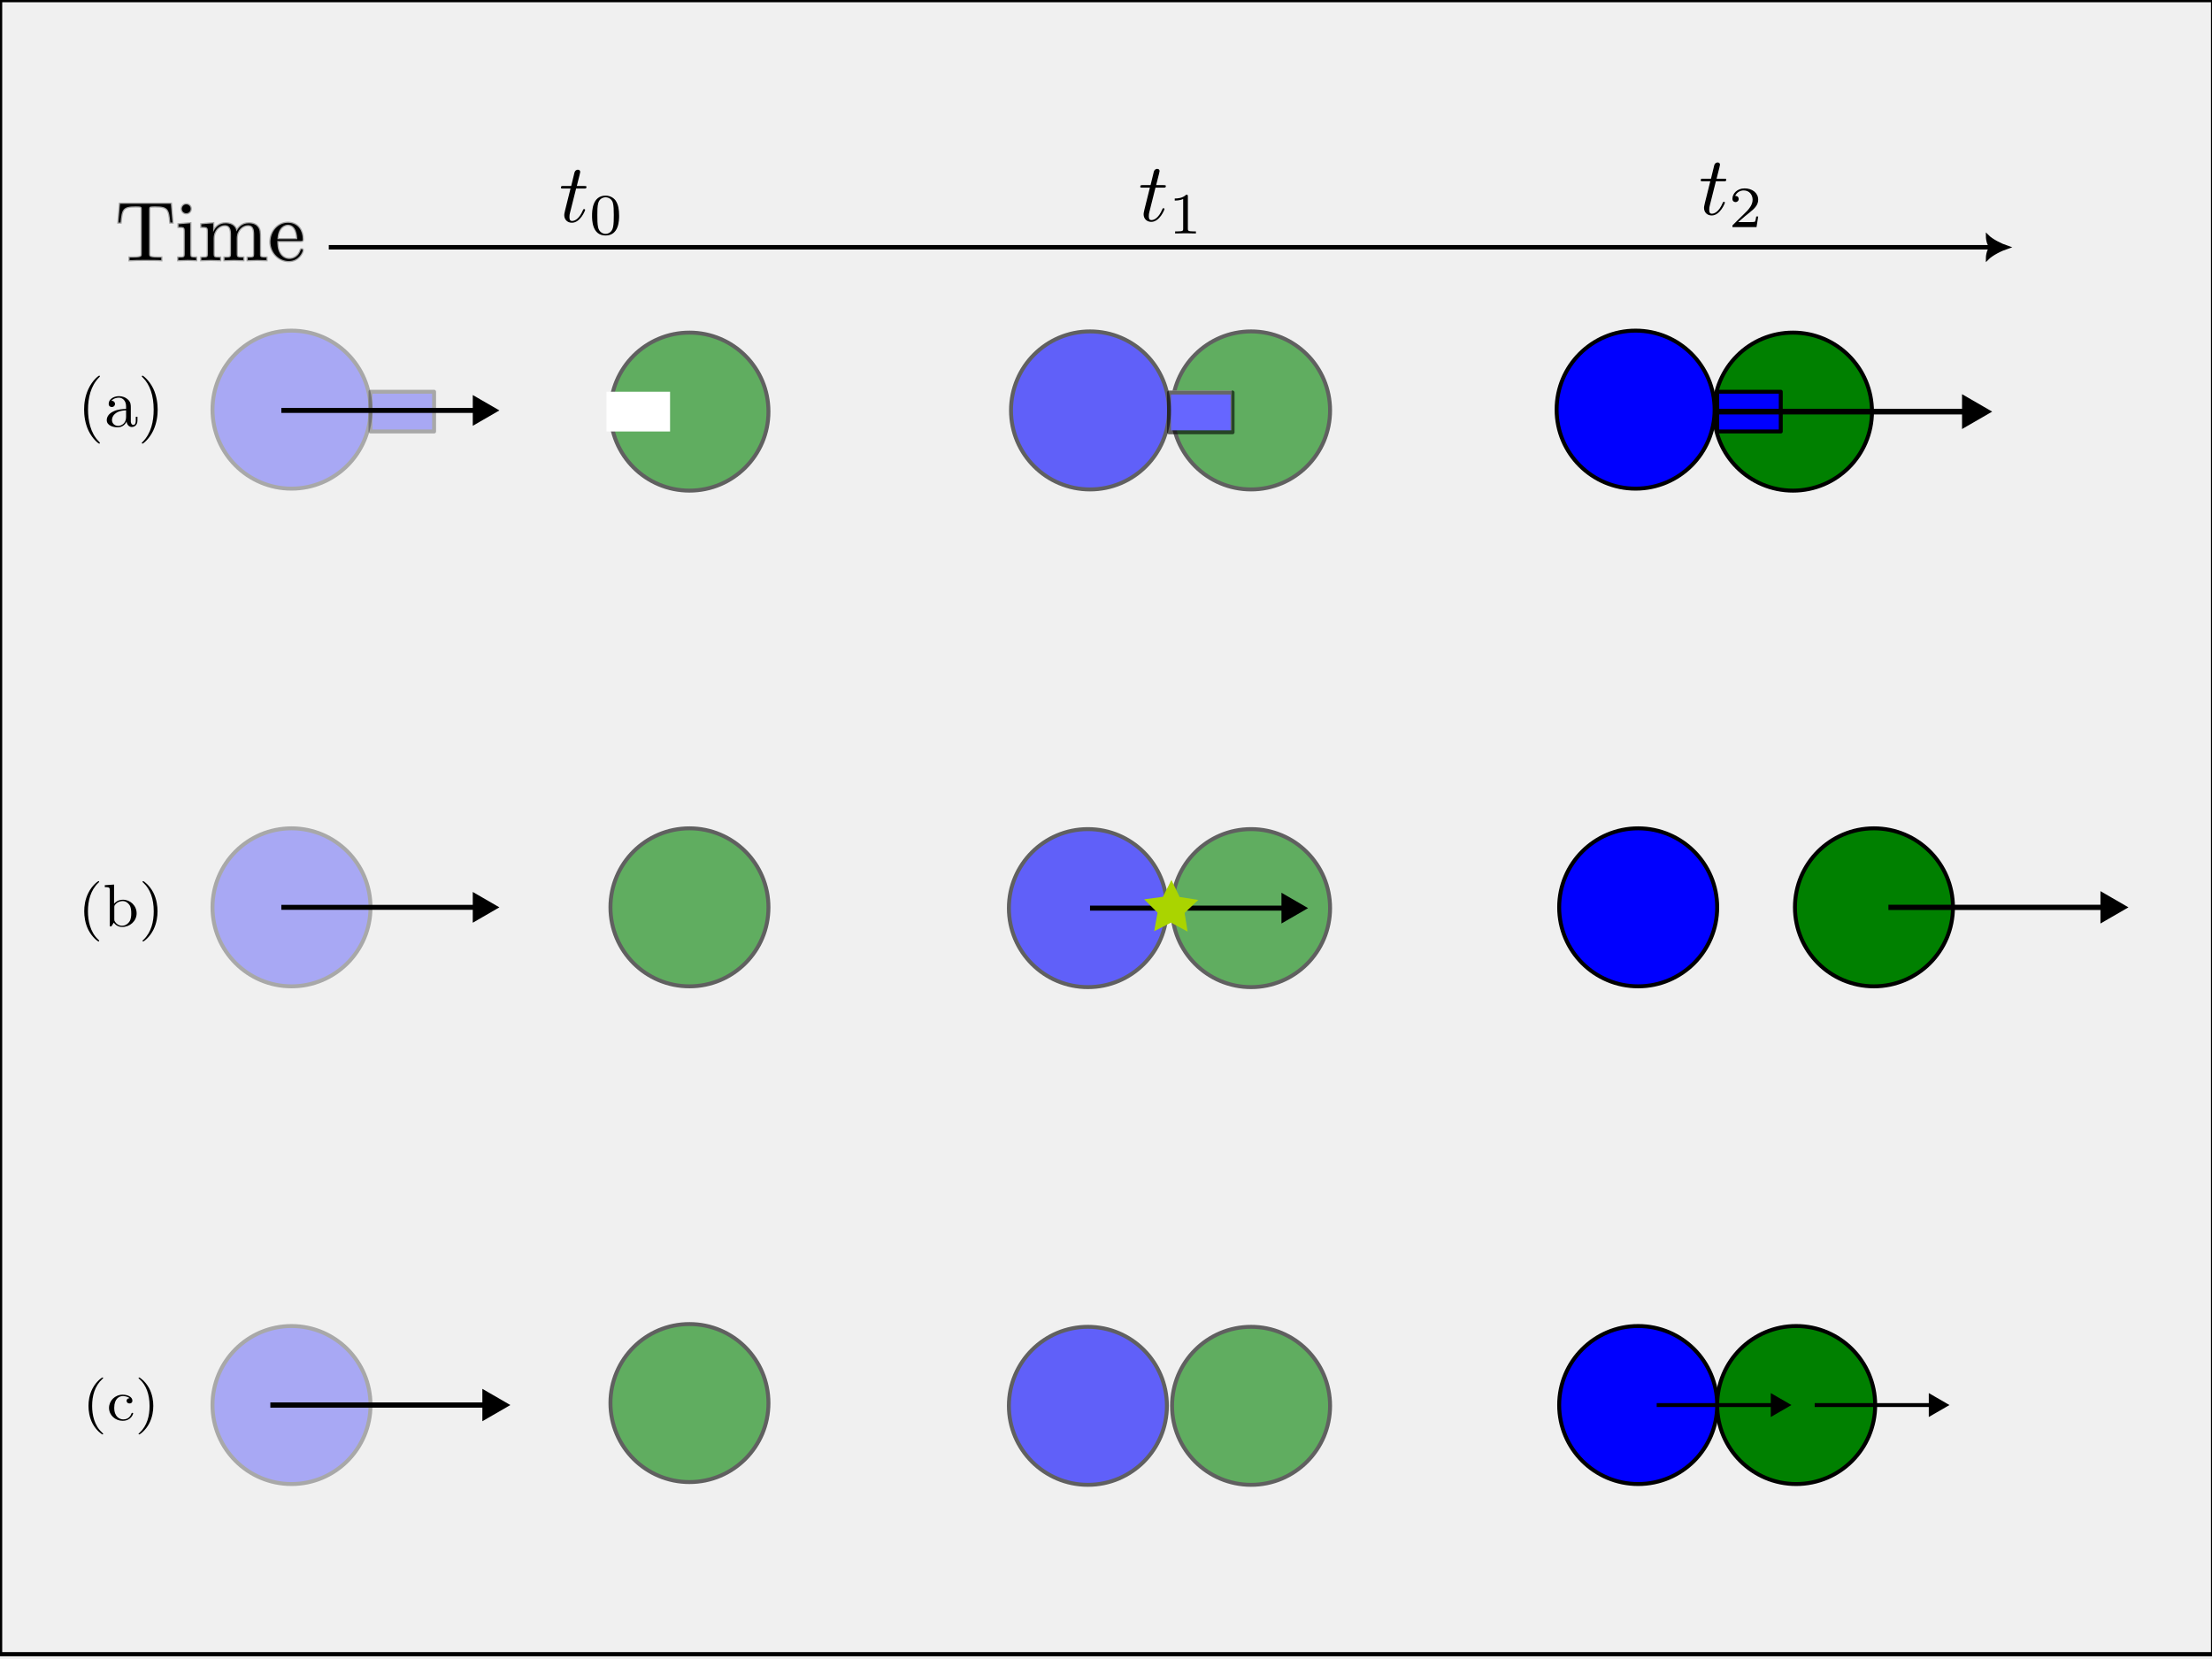
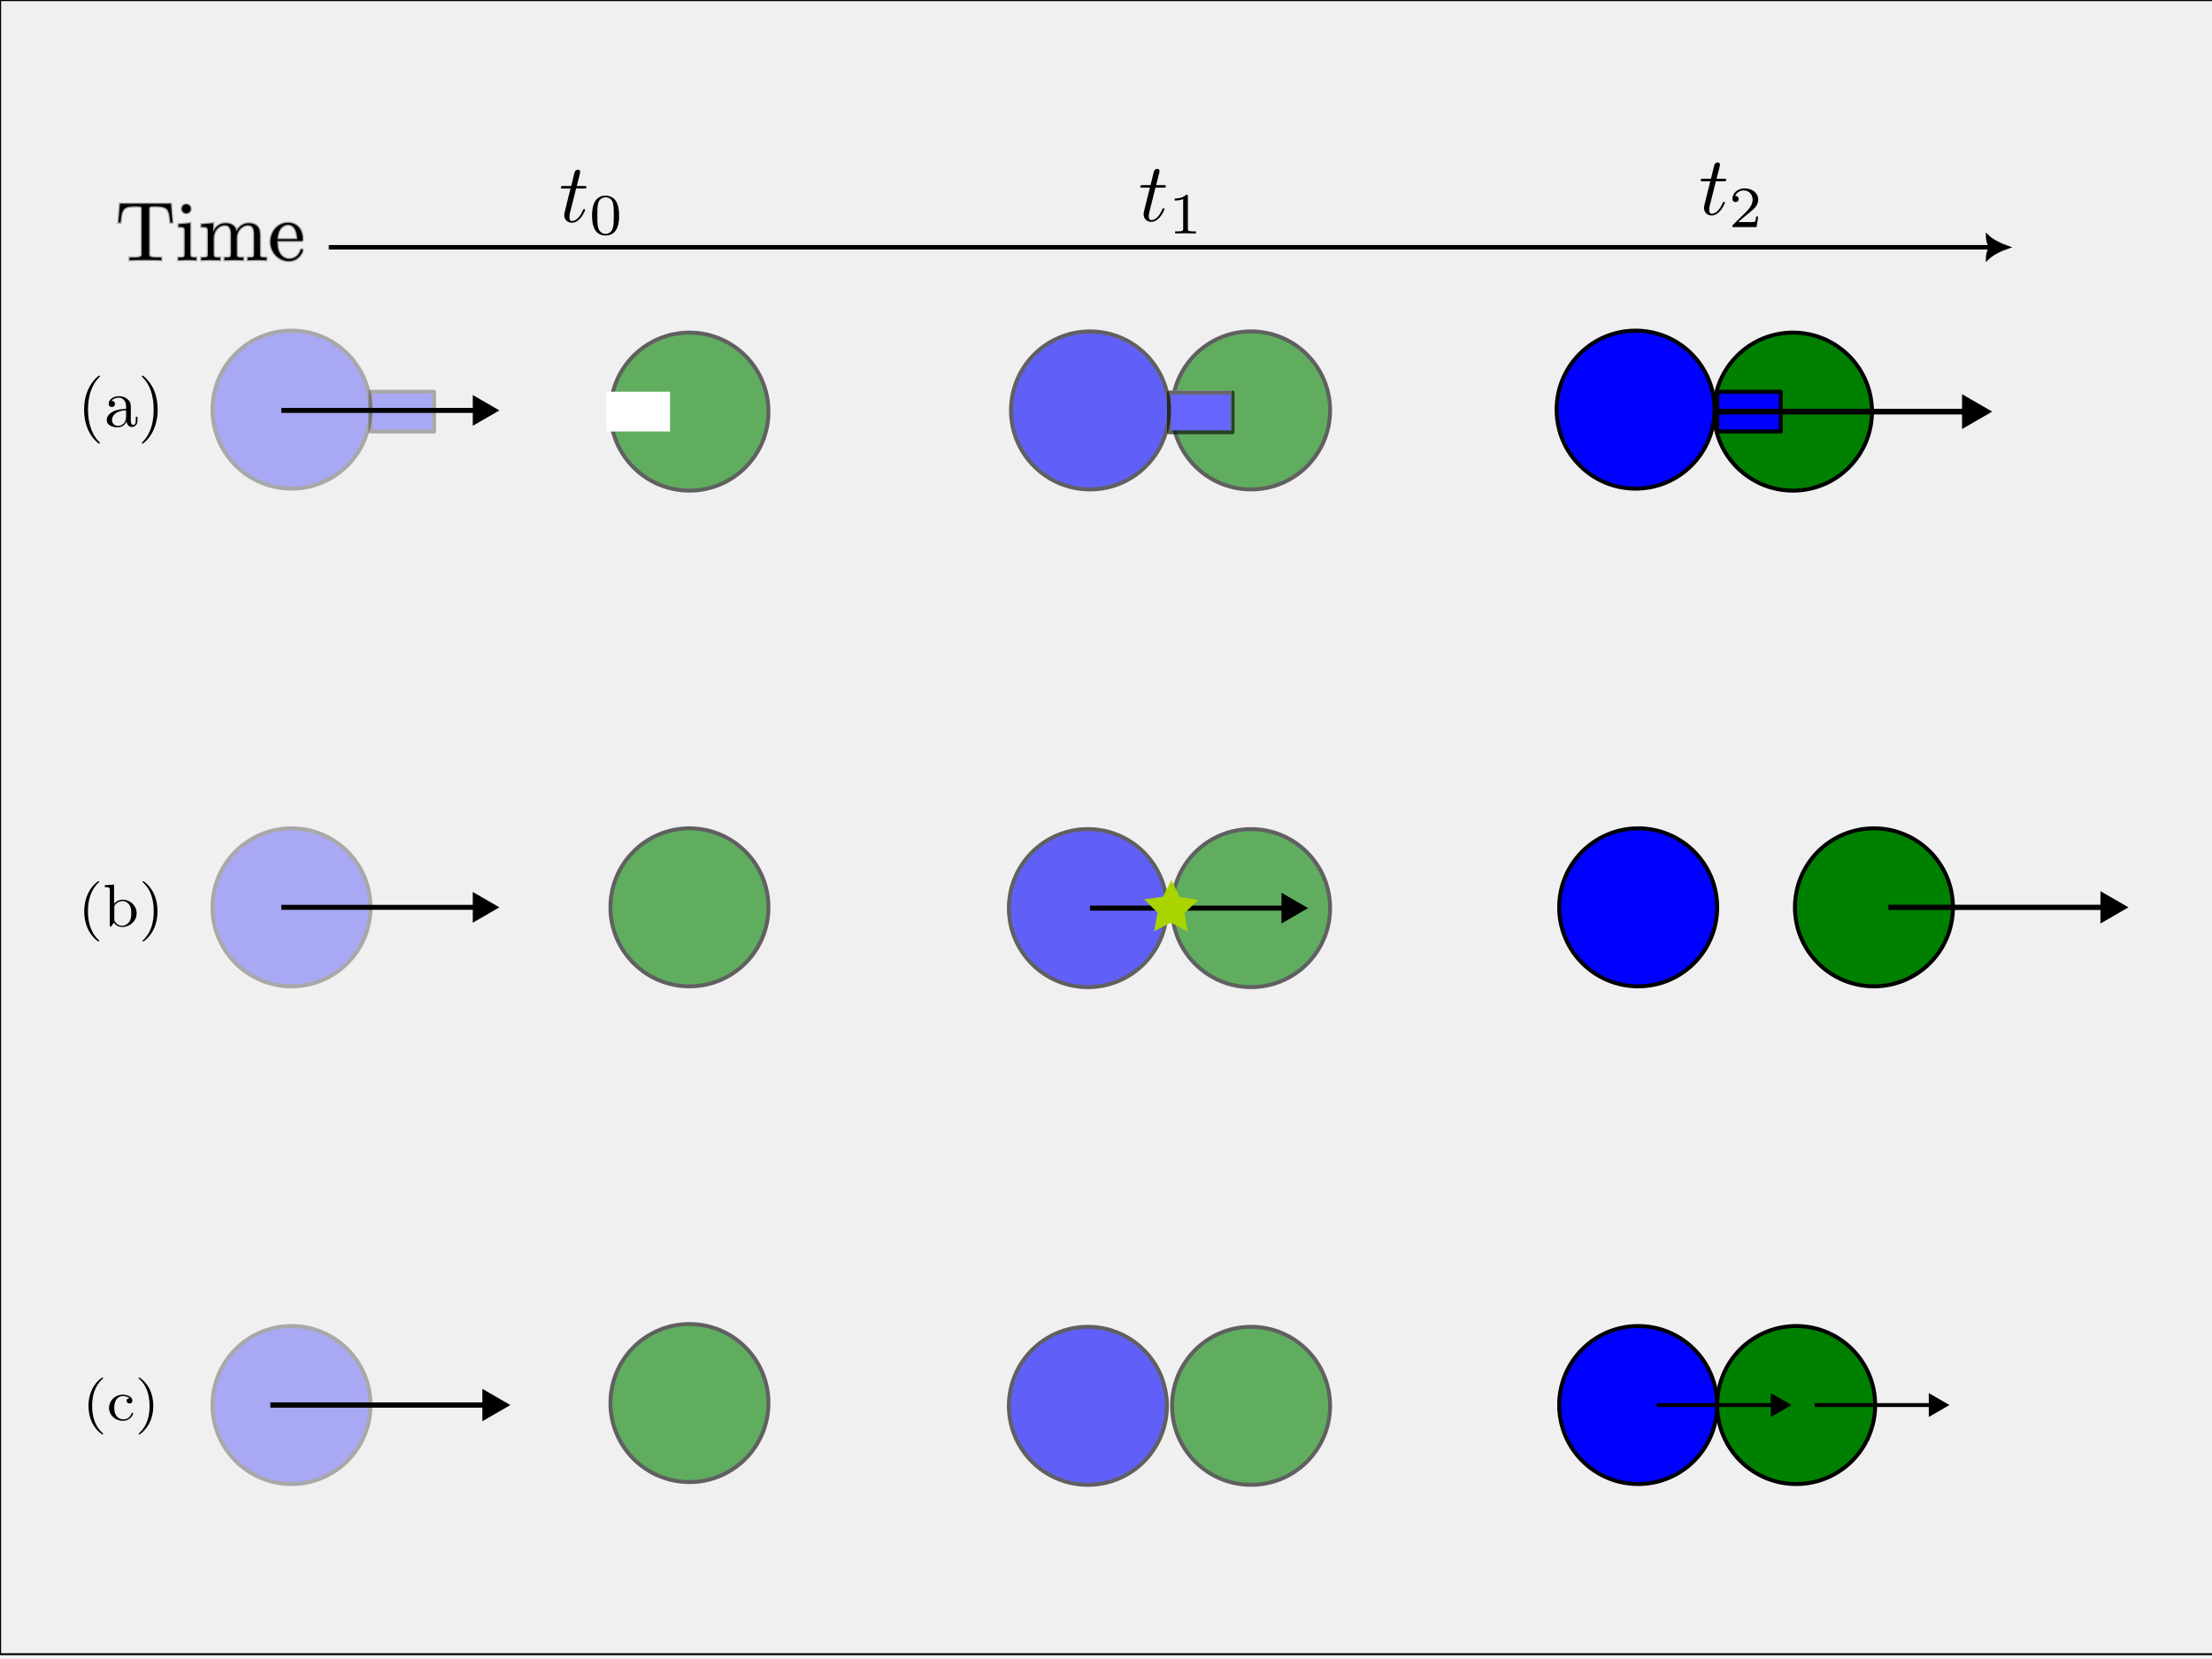
<svg xmlns="http://www.w3.org/2000/svg" xmlns:xlink="http://www.w3.org/1999/xlink" width="280mm" height="210mm" viewBox="0 0 280 210" version="1.1" id="svg1" xml:space="preserve">
  <defs id="defs1">
    <marker style="overflow:visible" id="ArrowTriangleStylized" refX="0" refY="0" orient="auto-start-reverse" markerWidth="1" markerHeight="1" viewBox="0 0 1 1" preserveAspectRatio="xMidYMid">
      <path transform="scale(0.5)" style="fill:context-stroke;fill-rule:evenodd;stroke:context-stroke;stroke-width:1pt" d="m 6,0 c -3,1 -7,3 -9,5 0,0 0,-4 2,-5 -2,-1 -2,-5 -2,-5 2,2 6,4 9,5 z" id="path4" />
    </marker>
    <linearGradient id="swatch15">
      <stop style="stop-color:#000000;stop-opacity:0;" offset="0" id="stop15" />
    </linearGradient>
    <linearGradient id="swatch14">
      <stop style="stop-color:#000000;stop-opacity:0;" offset="0" id="stop14" />
    </linearGradient>
    <linearGradient id="swatch6">
      <stop style="stop-color:#000000;stop-opacity:0;" offset="0" id="stop6" />
    </linearGradient>
    <linearGradient id="swatch5">
      <stop style="stop-color:#000000;stop-opacity:0;" offset="0" id="stop5" />
    </linearGradient>
    <marker style="overflow:visible" id="Triangle" refX="0" refY="0" orient="auto-start-reverse" markerWidth="1" markerHeight="1" viewBox="0 0 1 1" preserveAspectRatio="xMidYMid">
      <path transform="scale(0.5)" style="fill:context-stroke;fill-rule:evenodd;stroke:context-stroke;stroke-width:1pt" d="M 5.77,0 -2.88,5 V -5 Z" id="path135" />
    </marker>
    <linearGradient id="swatch4">
      <stop style="stop-color:#000000;stop-opacity:1;" offset="0" id="stop4" />
    </linearGradient>
    <linearGradient id="swatch3">
      <stop style="stop-color:#000000;stop-opacity:1;" offset="0" id="stop3" />
    </linearGradient>
    <linearGradient id="swatch2">
      <stop style="stop-color:#000000;stop-opacity:1;" offset="0" id="stop2" />
    </linearGradient>
    <linearGradient xlink:href="#swatch2" id="linearGradient5" x1="35.121" y1="42" x2="54.696" y2="42" gradientUnits="userSpaceOnUse" gradientTransform="matrix(1.432839,0,0,1,-14.71193,9.95235)" />
    <marker style="overflow:visible" id="Triangle-9" refX="0" refY="0" orient="auto-start-reverse" markerWidth="1" markerHeight="1" viewBox="0 0 1 1" preserveAspectRatio="xMidYMid">
      <path transform="scale(0.5)" style="fill:context-stroke;fill-rule:evenodd;stroke:context-stroke;stroke-width:1pt" d="M 5.77,0 -2.88,5 V -5 Z" id="path135-6" />
    </marker>
    <linearGradient xlink:href="#swatch2" id="linearGradient6" gradientUnits="userSpaceOnUse" gradientTransform="matrix(1.833535,0,0,1,152.7888,10.10253)" x1="35.121" y1="42" x2="54.696" y2="42" />
    <marker style="overflow:visible" id="Triangle-0" refX="0" refY="0" orient="auto-start-reverse" markerWidth="1" markerHeight="1" viewBox="0 0 1 1" preserveAspectRatio="xMidYMid">
      <path transform="scale(0.5)" style="fill:context-stroke;fill-rule:evenodd;stroke:context-stroke;stroke-width:1pt" d="M 5.77,0 -2.88,5 V -5 Z" id="path135-2" />
    </marker>
    <linearGradient xlink:href="#swatch2" id="linearGradient7" gradientUnits="userSpaceOnUse" gradientTransform="matrix(1.432839,0,0,1,-14.71193,72.85254)" x1="35.121" y1="42" x2="54.696" y2="42" />
    <marker style="overflow:visible" id="Triangle-9-3" refX="0" refY="0" orient="auto-start-reverse" markerWidth="1" markerHeight="1" viewBox="0 0 1 1" preserveAspectRatio="xMidYMid">
      <path transform="scale(0.5)" style="fill:context-stroke;fill-rule:evenodd;stroke:context-stroke;stroke-width:1pt" d="M 5.77,0 -2.88,5 V -5 Z" id="path135-6-6" />
    </marker>
    <linearGradient xlink:href="#swatch2" id="linearGradient8" gradientUnits="userSpaceOnUse" gradientTransform="matrix(1.58344,0,0,1,183.4285,72.85255)" x1="35.121" y1="42" x2="54.696" y2="42" />
    <marker style="overflow:visible" id="Triangle-9-3-8" refX="0" refY="0" orient="auto-start-reverse" markerWidth="1" markerHeight="1" viewBox="0 0 1 1" preserveAspectRatio="xMidYMid">
      <path transform="scale(0.5)" style="fill:context-stroke;fill-rule:evenodd;stroke:context-stroke;stroke-width:1pt" d="M 5.77,0 -2.88,5 V -5 Z" id="path135-6-6-8" />
    </marker>
    <linearGradient xlink:href="#swatch2" id="linearGradient9" gradientUnits="userSpaceOnUse" gradientTransform="matrix(0.8653932,0,0,1,199.3143,135.8526)" x1="35.121" y1="42" x2="54.696" y2="42" />
    <marker style="overflow:visible" id="Triangle-9-3-8-8" refX="0" refY="0" orient="auto-start-reverse" markerWidth="1" markerHeight="1" viewBox="0 0 1 1" preserveAspectRatio="xMidYMid">
      <path transform="scale(0.5)" style="fill:context-stroke;fill-rule:evenodd;stroke:context-stroke;stroke-width:1pt" d="M 5.77,0 -2.88,5 V -5 Z" id="path135-6-6-8-9" />
    </marker>
    <linearGradient xlink:href="#swatch2" id="linearGradient10" gradientUnits="userSpaceOnUse" gradientTransform="matrix(0.8653932,0,0,1,179.3143,135.8526)" x1="35.121" y1="42" x2="54.696" y2="42" />
    <linearGradient xlink:href="#swatch2" id="linearGradient14" x1="134.031" y1="112.138" x2="141.362" y2="112.138" gradientUnits="userSpaceOnUse" />
    <marker style="overflow:visible" id="Triangle-0-2" refX="0" refY="0" orient="auto-start-reverse" markerWidth="1" markerHeight="1" viewBox="0 0 1 1" preserveAspectRatio="xMidYMid">
      <path transform="scale(0.5)" style="fill:context-stroke;fill-rule:evenodd;stroke:context-stroke;stroke-width:1pt" d="M 5.77,0 -2.88,5 V -5 Z" id="path135-2-6" />
    </marker>
    <linearGradient xlink:href="#swatch2" id="linearGradient48" gradientUnits="userSpaceOnUse" gradientTransform="matrix(1.583336,0,0,1,-21.38674,135.8526)" x1="35.121" y1="42" x2="54.696" y2="42" />
    <marker style="overflow:visible" id="Triangle-0-9" refX="0" refY="0" orient="auto-start-reverse" markerWidth="1" markerHeight="1" viewBox="0 0 1 1" preserveAspectRatio="xMidYMid">
      <path transform="scale(0.5)" style="fill:context-stroke;fill-rule:evenodd;stroke:context-stroke;stroke-width:1pt" d="M 5.77,0 -2.88,5 V -5 Z" id="path135-2-60" />
    </marker>
    <linearGradient xlink:href="#swatch2" id="linearGradient49" gradientUnits="userSpaceOnUse" gradientTransform="matrix(1.432839,0,0,1,87.65337,72.95243)" x1="35.121" y1="42" x2="54.696" y2="42" />
  </defs>
  <g id="layer1">
    <circle style="opacity:0.3;fill:#0000ff;stroke:#000000;stroke-width:0.5;stroke-linejoin:round;stroke-dasharray:none" id="path1" cx="36.899" cy="51.853" r="10" />
    <circle style="opacity:0.3;fill:#0000ff;stroke:#000000;stroke-width:0.5;stroke-linejoin:round;stroke-dasharray:none" id="path1-9" cx="36.899" cy="114.853" r="10" />
    <circle style="opacity:0.3;fill:#0000ff;stroke:#000000;stroke-width:0.5;stroke-linejoin:round;stroke-dasharray:none" id="path1-7" cx="36.899" cy="177.853" r="10" />
    <rect style="display:inline;opacity:0.3;fill:#0000ff;stroke:#000000;stroke-width:0.5;stroke-linejoin:round;stroke-dasharray:none" id="rect1" width="8.048" height="5.032" x="46.899" y="49.586" />
    <circle style="opacity:0.6;fill:#008000;stroke:#000000;stroke-width:0.5;stroke-linejoin:round;stroke-dasharray:none" id="path1-2" cx="158.363" cy="51.952" r="10" />
    <rect style="fill:#ffffff;stroke:#000000;stroke-width:0;stroke-linejoin:round;stroke-dasharray:none;stroke-opacity:0" id="rect1-8" width="8.048" height="5.032" x="147.86" y="49.436" />
    <path style="opacity:1;fill:#000000;fill-opacity:0;stroke:url(#linearGradient5);stroke-width:0.633;stroke-linejoin:round;stroke-dasharray:none;marker-end:url(#Triangle)" d="m 35.611,51.952 c 8.452,0 16.904,2e-6 25.356,0" id="path5" />
    <circle style="opacity:0.6;fill:#008000;stroke:#000000;stroke-width:0.5;stroke-linejoin:round;stroke-dasharray:none" id="path1-2-5" cx="158.363" cy="114.952" r="10" />
    <path style="fill:#000000;fill-opacity:0;stroke:url(#linearGradient7);stroke-width:0.633;stroke-linejoin:round;stroke-dasharray:none;marker-end:url(#Triangle-0)" d="M 35.611,114.853 H 60.966" id="path5-8" />
    <circle style="fill:#0000ff;stroke:#000000;stroke-width:0.5;stroke-linejoin:round;stroke-dasharray:none" id="path1-9-1" cx="207.365" cy="114.853" r="10" />
    <circle style="fill:#008000;stroke:#000000;stroke-width:0.5;stroke-linejoin:round;stroke-dasharray:none" id="path1-2-5-4" cx="237.209" cy="114.853" r="10" />
    <circle style="opacity:0.6;fill:#008000;stroke:#000000;stroke-width:0.5;stroke-linejoin:round;stroke-dasharray:none" id="path1-2-5-7" cx="158.363" cy="177.952" r="10" />
    <circle style="fill:#008000;stroke:#000000;stroke-width:0.5;stroke-linejoin:round;stroke-dasharray:none" id="path1-2-5-6" cx="227.365" cy="177.853" r="10" />
    <circle style="fill:#0000ff;stroke:#000000;stroke-width:0.5;stroke-linejoin:round;stroke-dasharray:none" id="path1-9-1-6" cx="207.365" cy="177.853" r="10" />
    <circle style="opacity:0.6;fill:#0000ff;stroke:#000000;stroke-width:0.5;stroke-linejoin:round;stroke-dasharray:none" id="path1-9-3" cx="137.709" cy="114.952" r="10" />
    <path style="fill:#000000;fill-opacity:0;stroke:url(#linearGradient48);stroke-width:0.666;stroke-linejoin:round;stroke-dasharray:none;marker-end:url(#Triangle-0-2)" d="M 34.221,177.853 H 62.24" id="path5-8-6" />
    <path style="fill:#000000;fill-opacity:0;stroke:url(#linearGradient49);stroke-width:0.633;stroke-linejoin:round;stroke-dasharray:none;marker-end:url(#Triangle-0-9)" d="M 137.976,114.952 H 163.332" id="path5-8-0" />
    <circle style="opacity:0.6;fill:#0000ff;stroke:#000000;stroke-width:0.5;stroke-linejoin:round;stroke-dasharray:none" id="path1-93" cx="137.976" cy="51.952" r="10" />
    <rect style="display:inline;opacity:0.6;fill:#0000ff;stroke:#000000;stroke-width:0.5;stroke-linejoin:round;stroke-dasharray:none" id="rect1-9" width="8.048" height="5.032" x="147.976" y="49.686" />
    <path style="opacity:1;fill:#aad400;fill-opacity:1;stroke:url(#linearGradient14);stroke-width:0.529;stroke-linejoin:round;stroke-dasharray:none;stroke-opacity:0" id="path14" d="m 141.097,113.431 -2.391,0.062 -1.304,2.005 -0.798,-2.254 -2.309,-0.621 1.897,-1.456 -0.123,-2.388 1.971,1.355 2.233,-0.855 -0.679,2.293 z" transform="rotate(29.84048,137.2836,133.0015)" />
    <circle style="opacity:0.6;fill:#0000ff;stroke:#000000;stroke-width:0.5;stroke-linejoin:round;stroke-dasharray:none" id="path1-9-1-6-7" cx="137.709" cy="177.952" r="10" />
    <path id="path1-4" d="m 12.645,56.067 c 0,-0.03 0,-0.04 -0.142,-0.192 -1.075,-1.083 -1.36,-2.702 -1.36,-4.027 0,-1.487 0.335,-2.985 1.39,-4.068 0.112,-0.101 0.112,-0.111 0.112,-0.142 0,-0.061 -0.03,-0.091 -0.081,-0.091 -0.091,0 -0.862,0.587 -1.37,1.68 -0.446,0.951 -0.548,1.902 -0.548,2.621 0,0.678 0.101,1.72 0.568,2.692 0.517,1.052 1.258,1.619 1.349,1.619 0.051,0 0.081,-0.03 0.081,-0.091 z m 3.376,-2.722 c 0.03,0.344 0.264,0.708 0.67,0.708 0.183,0 0.71,-0.121 0.71,-0.82 v -0.476 h -0.213 v 0.476 c 0,0.506 -0.213,0.557 -0.315,0.557 -0.284,0 -0.315,-0.395 -0.315,-0.435 v -1.72 c 0,-0.354 0,-0.698 -0.315,-1.012 -0.335,-0.334 -0.761,-0.476 -1.177,-0.476 -0.71,0 -1.309,0.405 -1.309,0.971 0,0.263 0.173,0.405 0.396,0.405 0.243,0 0.406,-0.172 0.406,-0.395 0,-0.101 -0.051,-0.385 -0.446,-0.395 0.233,-0.304 0.659,-0.395 0.933,-0.395 0.426,0 0.913,0.334 0.913,1.103 v 0.314 c -0.436,0.03 -1.045,0.051 -1.583,0.314 -0.649,0.293 -0.862,0.739 -0.862,1.113 0,0.698 0.832,0.911 1.38,0.911 0.568,0 0.964,-0.344 1.126,-0.749 z m -0.061,-1.407 v 0.86 c 0,0.82 -0.619,1.113 -1.004,1.113 -0.426,0 -0.781,-0.304 -0.781,-0.739 0,-0.465 0.365,-1.184 1.786,-1.234 z m 3.998,-0.091 c 0,-0.668 -0.101,-1.71 -0.568,-2.681 -0.517,-1.052 -1.268,-1.619 -1.349,-1.619 -0.051,0 -0.091,0.04 -0.091,0.091 0,0.03 0,0.04 0.173,0.202 0.842,0.85 1.329,2.216 1.329,4.007 0,1.477 -0.315,2.985 -1.38,4.078 -0.122,0.101 -0.122,0.111 -0.122,0.142 0,0.051 0.04,0.091 0.091,0.091 0.081,0 0.862,-0.587 1.37,-1.68 0.436,-0.951 0.548,-1.902 0.548,-2.631 z m 0,0" style="fill:#000000;fill-opacity:1;fill-rule:nonzero;stroke:none;stroke-width:0.865" aria-label="(a)" />
    <path id="path1-5" d="m 12.557,119.093 c 0,-0.027 0,-0.036 -0.135,-0.171 -1.019,-0.96 -1.289,-2.396 -1.289,-3.571 0,-1.319 0.317,-2.647 1.317,-3.607 0.106,-0.09 0.106,-0.099 0.106,-0.126 0,-0.054 -0.029,-0.081 -0.077,-0.081 -0.087,0 -0.817,0.52 -1.298,1.49 -0.423,0.843 -0.519,1.687 -0.519,2.324 0,0.601 0.096,1.525 0.538,2.387 0.49,0.933 1.192,1.436 1.279,1.436 0.048,0 0.077,-0.027 0.077,-0.081 z m 1.882,-4.702 v -2.423 l -1.173,0.081 v 0.242 c 0.567,0 0.635,0.054 0.635,0.422 v 4.549 h 0.202 c 0.009,-0.009 0.077,-0.117 0.298,-0.476 0.125,0.179 0.462,0.556 1.067,0.556 0.971,0 1.827,-0.745 1.827,-1.732 0,-0.969 -0.798,-1.723 -1.731,-1.723 -0.644,0 -0.99,0.359 -1.125,0.502 z m 0.029,2.001 v -1.57 c 0,-0.144 0,-0.153 0.087,-0.278 0.317,-0.422 0.769,-0.485 0.962,-0.485 0.375,0 0.663,0.197 0.865,0.485 0.212,0.314 0.231,0.754 0.231,1.068 0,0.278 -0.009,0.736 -0.25,1.077 -0.173,0.242 -0.481,0.494 -0.923,0.494 -0.365,0 -0.663,-0.188 -0.856,-0.467 -0.115,-0.162 -0.115,-0.188 -0.115,-0.323 z m 5.474,-1.041 c 0,-0.592 -0.096,-1.516 -0.538,-2.378 -0.49,-0.933 -1.202,-1.436 -1.279,-1.436 -0.048,0 -0.087,0.036 -0.087,0.081 0,0.027 0,0.036 0.163,0.179 0.798,0.754 1.26,1.965 1.26,3.553 0,1.31 -0.298,2.647 -1.308,3.616 -0.115,0.09 -0.115,0.099 -0.115,0.126 0,0.045 0.038,0.081 0.087,0.081 0.077,0 0.817,-0.52 1.298,-1.49 0.413,-0.843 0.519,-1.687 0.519,-2.333 z m 0,0" style="fill:#000000;fill-opacity:1;fill-rule:nonzero;stroke:none;stroke-width:0.793" aria-label="(b)" />
    <path id="path1-70" d="m 13.057,181.5 c 0,-0.025 0,-0.034 -0.132,-0.161 -0.999,-0.907 -1.263,-2.263 -1.263,-3.374 0,-1.246 0.311,-2.501 1.291,-3.408 0.104,-0.085 0.104,-0.093 0.104,-0.119 0,-0.051 -0.028,-0.076 -0.075,-0.076 -0.085,0 -0.801,0.492 -1.272,1.407 -0.415,0.797 -0.509,1.594 -0.509,2.196 0,0.568 0.094,1.441 0.528,2.255 0.481,0.882 1.169,1.356 1.254,1.356 0.047,0 0.075,-0.025 0.075,-0.076 z m 1.402,-3.298 c 0,-1.178 0.66,-1.483 1.084,-1.483 0.075,0 0.575,0.008 0.858,0.271 -0.33,0.016 -0.377,0.237 -0.377,0.331 0,0.186 0.151,0.331 0.368,0.331 0.207,0 0.368,-0.119 0.368,-0.339 0,-0.492 -0.603,-0.771 -1.225,-0.771 -0.999,0 -1.734,0.78 -1.734,1.67 0,0.924 0.792,1.636 1.725,1.636 1.074,0 1.329,-0.865 1.329,-0.932 0,-0.076 -0.085,-0.076 -0.104,-0.076 -0.075,0 -0.094,0.034 -0.104,0.076 -0.236,0.67 -0.754,0.754 -1.056,0.754 -0.424,0 -1.131,-0.305 -1.131,-1.467 z m 4.946,-0.237 c 0,-0.56 -0.094,-1.433 -0.528,-2.246 -0.481,-0.882 -1.178,-1.356 -1.254,-1.356 -0.047,0 -0.085,0.034 -0.085,0.076 0,0.025 0,0.034 0.16,0.17 0.782,0.712 1.235,1.856 1.235,3.357 0,1.238 -0.292,2.501 -1.282,3.416 -0.113,0.085 -0.113,0.093 -0.113,0.119 0,0.043 0.038,0.076 0.085,0.076 0.075,0 0.801,-0.492 1.272,-1.407 0.405,-0.797 0.509,-1.594 0.509,-2.204 z m 0,0" style="fill:#000000;fill-opacity:1;fill-rule:nonzero;stroke:none;stroke-width:0.763" aria-label="(c)" />
-     <rect style="fill:none;stroke:#000000;stroke-width:0.53;stroke-linejoin:round" id="rect2" width="280.121" height="209.375" x="0.015" y="0.015" />
+     <rect style="fill:none;stroke:#000000;stroke-width:0.25;stroke-linejoin:round;stroke-dasharray:none" id="rect2" width="280.121" height="209.375" x="0.015" y="0.015" />
    <circle style="opacity:0.6;fill:#008000;stroke:#000000;stroke-width:0.5;stroke-linejoin:round;stroke-dasharray:none" id="path1-2-6" cx="87.273" cy="52.103" r="10" />
    <rect style="fill:#ffffff;stroke:#000000;stroke-width:0;stroke-linejoin:round;stroke-dasharray:none;stroke-opacity:0" id="rect1-8-0" width="8.048" height="5.032" x="76.77" y="49.586" />
    <circle style="opacity:0.6;fill:#008000;stroke:#000000;stroke-width:0.5;stroke-linejoin:round;stroke-dasharray:none" id="path1-2-5-79" cx="87.273" cy="114.853" r="10" />
    <circle style="opacity:0.6;fill:#008000;stroke:#000000;stroke-width:0.5;stroke-linejoin:round;stroke-dasharray:none" id="path1-2-5-7-7" cx="87.273" cy="177.603" r="10" />
    <path style="fill:#000000;fill-opacity:1;stroke:#000000;stroke-width:0.569;stroke-linejoin:round;stroke-dasharray:none;marker-end:url(#ArrowTriangleStylized)" d="M 41.618,31.301 H 252.417" id="path2" />
    <path id="path1-6" d="m 21.629,25.798 h -6.436 l -0.198,2.369 h 0.26 c 0.149,-1.699 0.31,-2.046 1.897,-2.046 0.186,0 0.459,0 0.57,0.025 0.223,0.037 0.223,0.149 0.223,0.397 v 5.556 c 0,0.36 0,0.508 -1.116,0.508 h -0.422 v 0.322 c 0.434,-0.037 1.513,-0.037 1.997,-0.037 0.484,0 1.575,0 2.009,0.037 v -0.323 h -0.422 c -1.116,0 -1.116,-0.149 -1.116,-0.508 v -5.556 c 0,-0.211 0,-0.36 0.198,-0.397 0.112,-0.025 0.397,-0.025 0.595,-0.025 1.587,0 1.749,0.347 1.897,2.046 h 0.26 z m 2.455,2.468 -1.476,0.124 v 0.322 c 0.694,0 0.781,0.062 0.781,0.583 v 2.827 c 0,0.484 -0.112,0.484 -0.818,0.484 v 0.322 c 0.335,-0.012 0.905,-0.037 1.166,-0.037 0.36,0 0.732,0.025 1.091,0.037 v -0.322 c -0.694,0 -0.744,-0.062 -0.744,-0.471 z m 0.05,-1.835 c 0,-0.335 -0.26,-0.558 -0.558,-0.558 -0.335,0 -0.558,0.285 -0.558,0.558 0,0.285 0.223,0.558 0.558,0.558 0.298,0 0.558,-0.211 0.558,-0.558 z m 2.186,2.877 v 2.815 c 0,0.484 -0.124,0.484 -0.831,0.484 v 0.322 c 0.372,-0.012 0.905,-0.037 1.191,-0.037 0.273,0 0.831,0.025 1.178,0.037 v -0.322 c -0.694,0 -0.818,0 -0.818,-0.484 v -1.935 c 0,-1.091 0.756,-1.686 1.426,-1.686 0.657,0 0.781,0.57 0.781,1.166 v 2.455 c 0,0.484 -0.124,0.484 -0.818,0.484 v 0.322 c 0.36,-0.012 0.905,-0.037 1.191,-0.037 0.273,0 0.818,0.025 1.178,0.037 v -0.322 c -0.707,0 -0.831,0 -0.831,-0.484 v -1.935 c 0,-1.091 0.756,-1.686 1.426,-1.686 0.67,0 0.781,0.57 0.781,1.166 v 2.455 c 0,0.484 -0.112,0.484 -0.818,0.484 v 0.322 c 0.372,-0.012 0.905,-0.037 1.191,-0.037 0.273,0 0.818,0.025 1.178,0.037 v -0.322 c -0.546,0 -0.806,0 -0.818,-0.322 v -2.009 c 0,-0.905 0,-1.24 -0.335,-1.612 -0.136,-0.186 -0.496,-0.397 -1.104,-0.397 -0.88,0 -1.352,0.632 -1.525,1.042 -0.149,-0.918 -0.93,-1.042 -1.401,-1.042 -0.769,0 -1.265,0.459 -1.563,1.116 V 28.266 L 25.489,28.39 v 0.322 c 0.744,0 0.831,0.074 0.831,0.595 z m 8.799,0.967 c 0.062,-1.575 0.955,-1.835 1.315,-1.835 1.079,0 1.191,1.426 1.191,1.835 z m -0.012,0.223 h 2.951 c 0.223,0 0.26,0 0.26,-0.223 0,-1.042 -0.57,-2.071 -1.885,-2.071 -1.228,0 -2.195,1.091 -2.195,2.406 0,1.414 1.104,2.431 2.319,2.431 1.29,0 1.761,-1.166 1.761,-1.364 0,-0.112 -0.087,-0.124 -0.136,-0.124 -0.099,0 -0.124,0.062 -0.136,0.149 -0.372,1.079 -1.327,1.079 -1.426,1.079 -0.533,0 -0.955,-0.31 -1.191,-0.707 -0.323,-0.508 -0.323,-1.203 -0.323,-1.575 z m 0,0" style="fill:#000000;fill-opacity:1;fill-rule:nonzero;stroke:#000000;stroke-width:0.3;stroke-dasharray:none;stroke-opacity:0.318" aria-label="Time" />
    <g id="g2" aria-label="t&#10;0" transform="matrix(1.058493,0,0,1.058311,70.7529,28.08142)">
      <path id="path2-3" d="m 2.052,-3.984 h 0.938 c 0.199,0 0.305,0 0.305,-0.199 0,-0.105 -0.105,-0.105 -0.281,-0.105 H 2.134 C 2.498,-5.707 2.544,-5.906 2.544,-5.965 c 0,-0.176 -0.117,-0.27 -0.293,-0.27 -0.023,0 -0.305,0.012 -0.398,0.352 l -0.387,1.594 h -0.938 c -0.199,0 -0.293,0 -0.293,0.188 0,0.117 0.07,0.117 0.27,0.117 h 0.879 c -0.715,2.824 -0.75,3 -0.75,3.176 0,0.539 0.375,0.914 0.914,0.914 1.008,0 1.582,-1.453 1.582,-1.535 0,-0.094 -0.082,-0.094 -0.117,-0.094 -0.094,0 -0.105,0.023 -0.152,0.141 C 2.427,-0.351 1.9,-0.105 1.56,-0.105 c -0.199,0 -0.305,-0.129 -0.305,-0.457 0,-0.246 0.023,-0.316 0.059,-0.48 z m 0,0" style="fill:#000000;fill-opacity:1;fill-rule:nonzero;stroke:none" />
      <path id="path3" d="m 7.194,-0.732 c 0,-0.762 -0.094,-1.313 -0.41,-1.805 -0.223,-0.316 -0.645,-0.598 -1.207,-0.598 -1.617,0 -1.617,1.898 -1.617,2.402 0,0.504 0,2.367 1.617,2.367 1.617,0 1.617,-1.863 1.617,-2.367 z M 5.577,1.436 c -0.316,0 -0.75,-0.188 -0.891,-0.762 -0.094,-0.41 -0.094,-0.984 -0.094,-1.5 0,-0.504 0,-1.031 0.105,-1.418 0.152,-0.551 0.598,-0.691 0.879,-0.691 0.375,0 0.738,0.223 0.867,0.633 0.105,0.375 0.117,0.879 0.117,1.477 0,0.516 0,1.043 -0.094,1.477 C 6.327,1.283 5.858,1.436 5.577,1.436 Z m 0,0" style="fill:#000000;fill-opacity:1;fill-rule:nonzero;stroke:none" />
    </g>
    <g id="g2-9" aria-label="t&#10;1" transform="matrix(1.058269,0,0,1.058159,144.0899,27.97055)">
      <path id="path2-4" d="m 2.052,-3.984 h 0.938 c 0.199,0 0.305,0 0.305,-0.199 0,-0.105 -0.105,-0.105 -0.281,-0.105 H 2.134 C 2.498,-5.707 2.544,-5.906 2.544,-5.965 c 0,-0.176 -0.117,-0.27 -0.293,-0.27 -0.023,0 -0.305,0.012 -0.398,0.352 l -0.387,1.594 h -0.938 c -0.199,0 -0.293,0 -0.293,0.188 0,0.117 0.07,0.117 0.27,0.117 h 0.879 c -0.715,2.824 -0.75,3 -0.75,3.176 0,0.539 0.375,0.914 0.914,0.914 1.008,0 1.582,-1.453 1.582,-1.535 0,-0.094 -0.082,-0.094 -0.117,-0.094 -0.094,0 -0.105,0.023 -0.152,0.141 C 2.427,-0.351 1.9,-0.105 1.56,-0.105 c -0.199,0 -0.305,-0.129 -0.305,-0.457 0,-0.246 0.023,-0.316 0.059,-0.48 z m 0,0" style="fill:#000000;fill-opacity:1;fill-rule:nonzero;stroke:none" />
      <path id="path3-2" d="m 5.928,-2.935 c 0,-0.188 -0.012,-0.199 -0.211,-0.199 -0.445,0.434 -1.078,0.445 -1.359,0.445 v 0.246 c 0.164,0 0.621,0 1.008,-0.188 v 3.551 c 0,0.234 0,0.328 -0.691,0.328 H 4.405 v 0.246 c 0.129,-0.012 0.984,-0.023 1.242,-0.023 0.211,0 1.09,0.012 1.242,0.023 V 1.248 H 6.631 c -0.703,0 -0.703,-0.094 -0.703,-0.328 z m 0,0" style="fill:#000000;fill-opacity:1;fill-rule:nonzero;stroke:none" />
    </g>
    <g id="g2-2" aria-label="t&#10;2" transform="matrix(1.058468,0,0,1.058159,215.0283,27.16143)">
      <path id="path2-8" d="m 2.052,-3.984 h 0.938 c 0.199,0 0.305,0 0.305,-0.199 0,-0.105 -0.105,-0.105 -0.281,-0.105 H 2.134 C 2.498,-5.707 2.544,-5.906 2.544,-5.965 c 0,-0.176 -0.117,-0.27 -0.293,-0.27 -0.023,0 -0.305,0.012 -0.398,0.352 l -0.387,1.594 h -0.938 c -0.199,0 -0.293,0 -0.293,0.188 0,0.117 0.07,0.117 0.27,0.117 h 0.879 c -0.715,2.824 -0.75,3 -0.75,3.176 0,0.539 0.375,0.914 0.914,0.914 1.008,0 1.582,-1.453 1.582,-1.535 0,-0.094 -0.082,-0.094 -0.117,-0.094 -0.094,0 -0.105,0.023 -0.152,0.141 C 2.427,-0.351 1.9,-0.105 1.56,-0.105 c -0.199,0 -0.305,-0.129 -0.305,-0.457 0,-0.246 0.023,-0.316 0.059,-0.48 z m 0,0" style="fill:#000000;fill-opacity:1;fill-rule:nonzero;stroke:none" />
      <path id="path3-8" d="m 7.112,0.229 h -0.234 c -0.023,0.152 -0.082,0.562 -0.176,0.633 -0.059,0.035 -0.598,0.035 -0.691,0.035 H 4.721 c 0.738,-0.645 0.984,-0.844 1.395,-1.172 0.516,-0.41 0.996,-0.844 0.996,-1.5 0,-0.844 -0.738,-1.359 -1.629,-1.359 -0.867,0 -1.453,0.609 -1.453,1.242 0,0.363 0.305,0.398 0.375,0.398 0.164,0 0.375,-0.117 0.375,-0.375 0,-0.129 -0.059,-0.363 -0.422,-0.363 0.223,-0.504 0.691,-0.656 1.02,-0.656 0.703,0 1.066,0.551 1.066,1.113 0,0.609 -0.434,1.09 -0.656,1.336 l -1.688,1.664 c -0.07,0.059 -0.07,0.07 -0.07,0.27 h 2.883 z m 0,0" style="fill:#000000;fill-opacity:1;fill-rule:nonzero;stroke:none" />
    </g>
  </g>
  <g id="layer2">
    <circle style="fill:#008000;stroke:#000000;stroke-width:0.5;stroke-linejoin:round;stroke-dasharray:none" id="path1-2-1" cx="226.959" cy="52.103" r="10" />
    <circle style="fill:#0000ff;stroke:#000000;stroke-width:0.5;stroke-linejoin:round;stroke-dasharray:none" id="path1-21" cx="207.041" cy="51.853" r="10" />
    <rect style="fill:#0000ff;stroke:#000000;stroke-width:0.5;stroke-linejoin:round;stroke-dasharray:none" id="rect1-5" width="8.048" height="5.032" x="217.365" y="49.586" />
    <path style="fill:#000000;fill-opacity:0;stroke:url(#linearGradient8);stroke-width:0.666;stroke-linejoin:round;stroke-dasharray:none;marker-end:url(#Triangle-9-3)" d="m 239.04,114.853 h 28.021" id="path5-4-0" />
    <path style="fill:#000000;fill-opacity:0;stroke:url(#linearGradient6);stroke-width:0.717;stroke-linejoin:round;stroke-dasharray:none;marker-end:url(#Triangle-9)" d="m 217.184,52.103 h 32.447" id="path5-4" />
    <path style="fill:#000000;fill-opacity:0;stroke:url(#linearGradient9);stroke-width:0.492;stroke-linejoin:round;stroke-dasharray:none;marker-end:url(#Triangle-9-3-8)" d="m 229.708,177.853 h 15.314" id="path5-4-0-8" />
    <path style="fill:#000000;fill-opacity:0;stroke:url(#linearGradient10);stroke-width:0.492;stroke-linejoin:round;stroke-dasharray:none;marker-end:url(#Triangle-9-3-8-8)" d="m 209.708,177.853 h 15.314" id="path5-4-0-8-8" />
  </g>
</svg>
